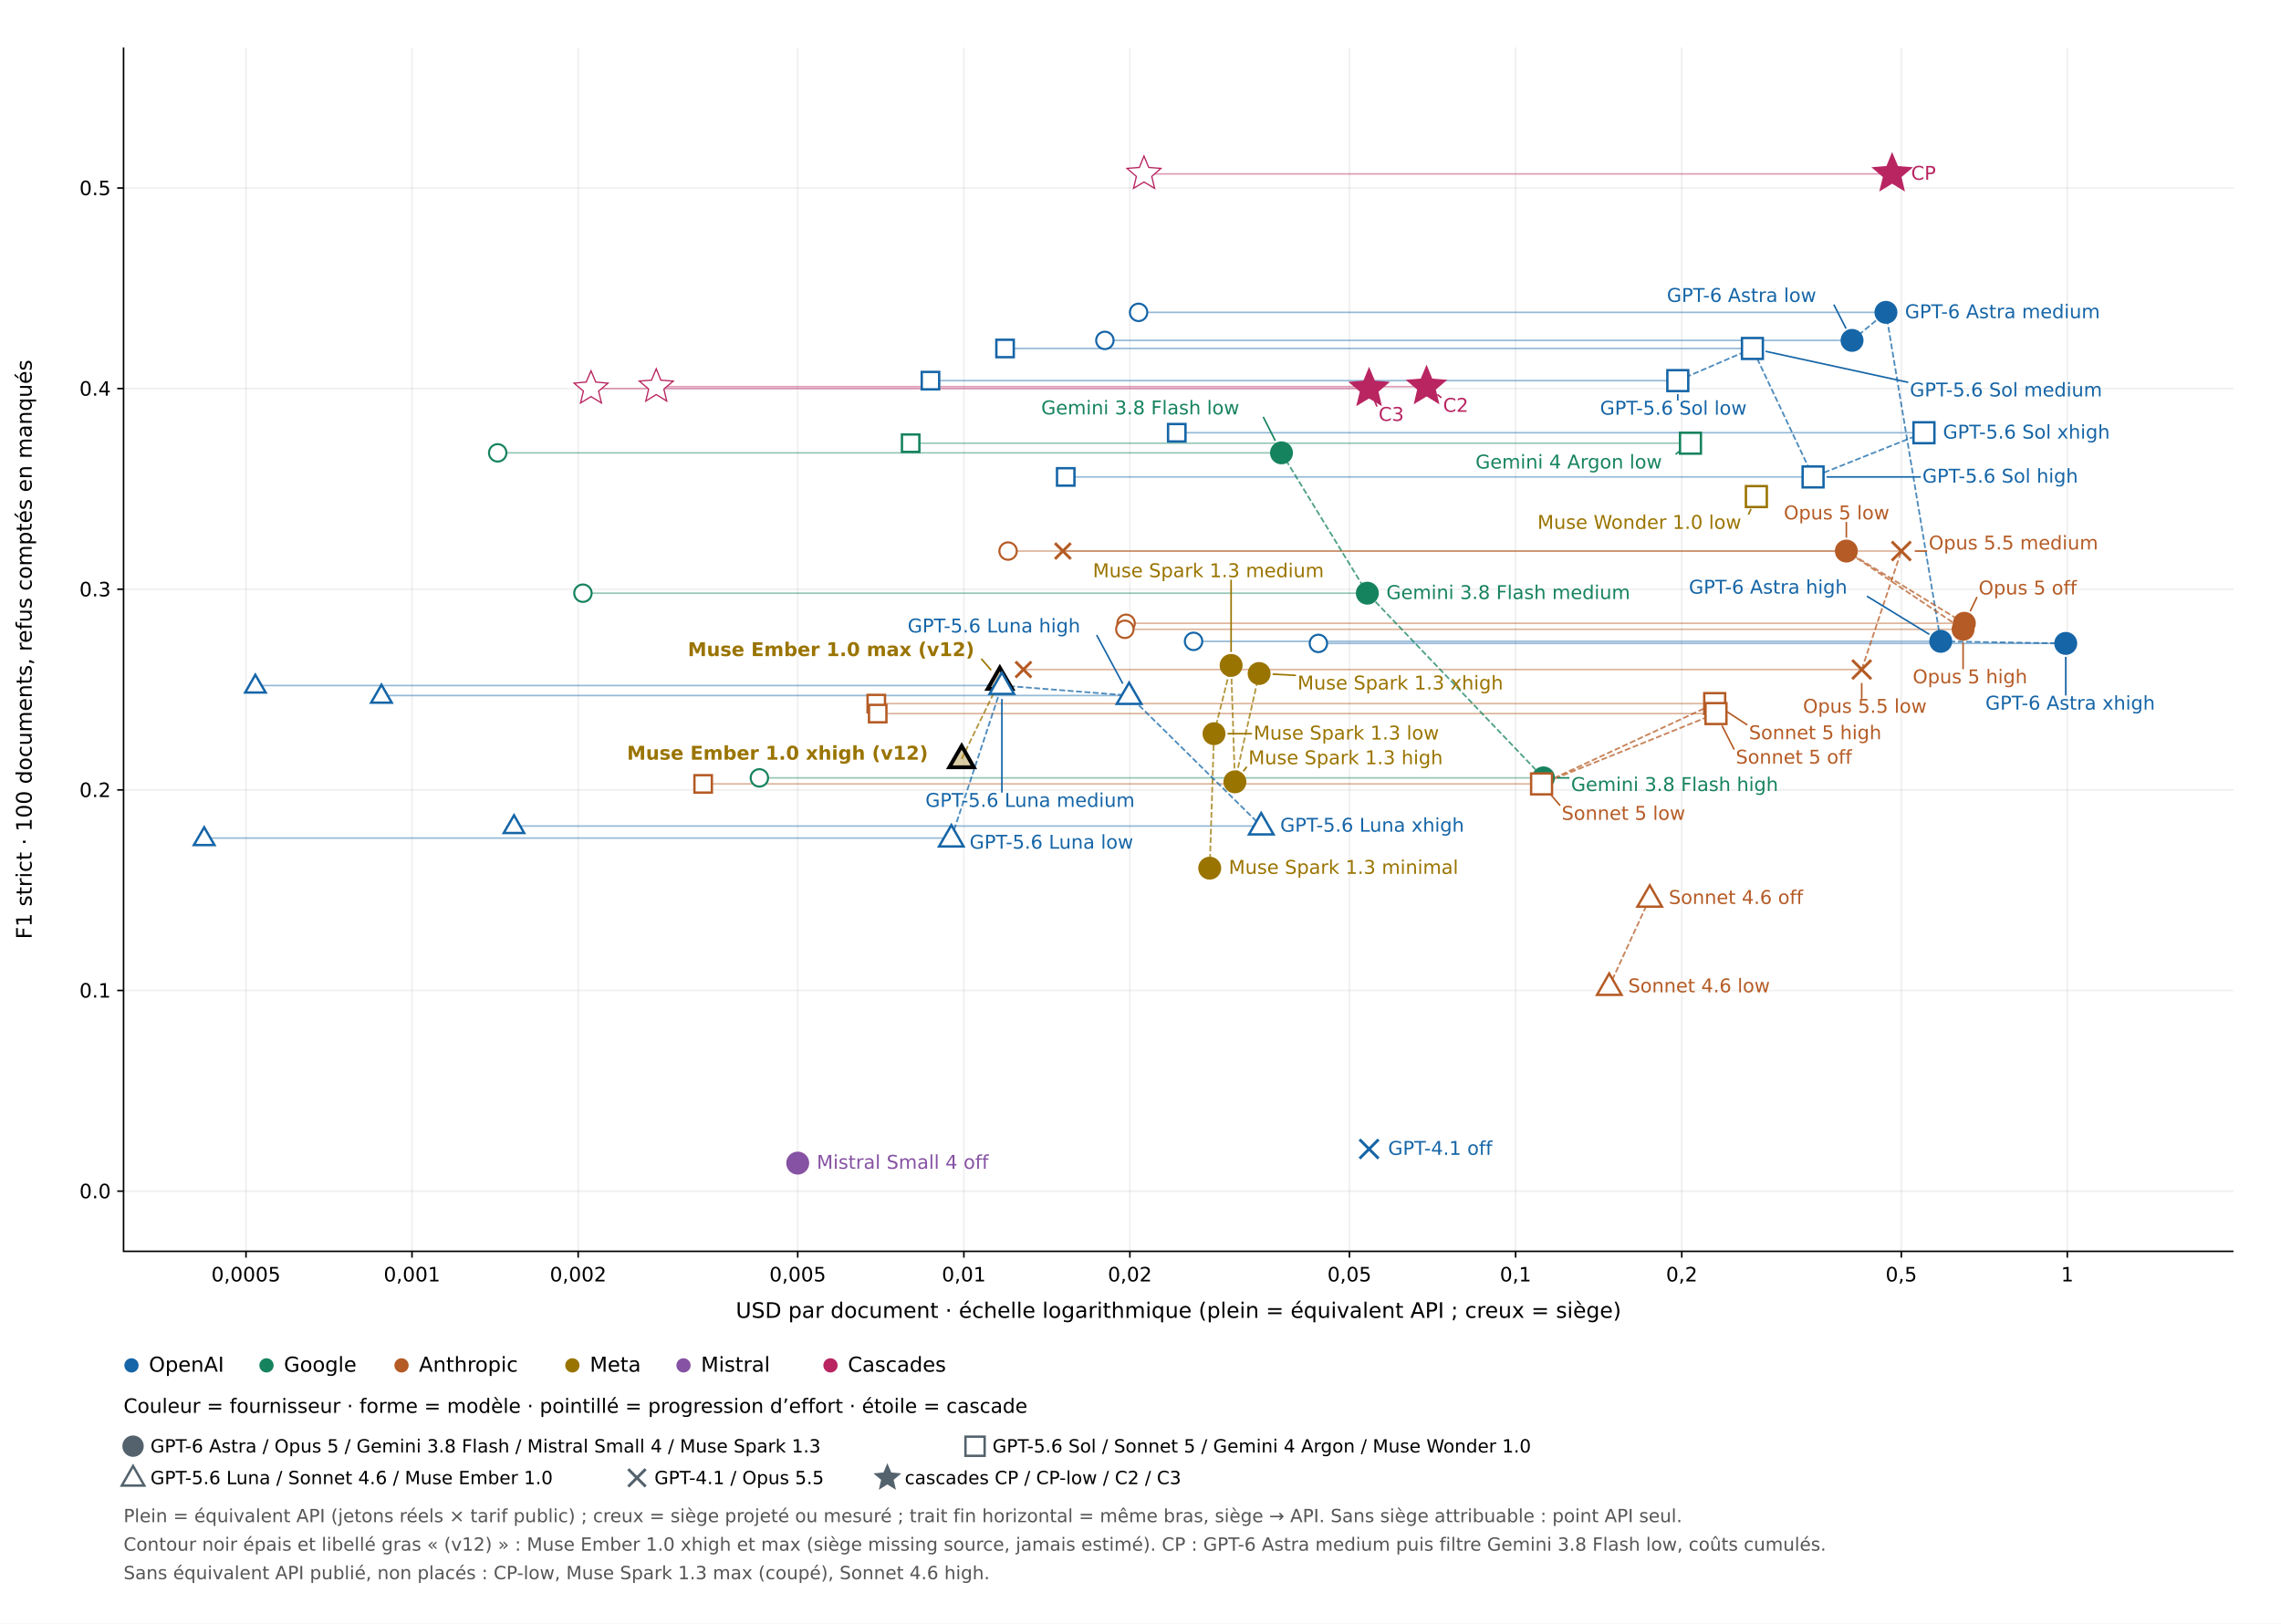
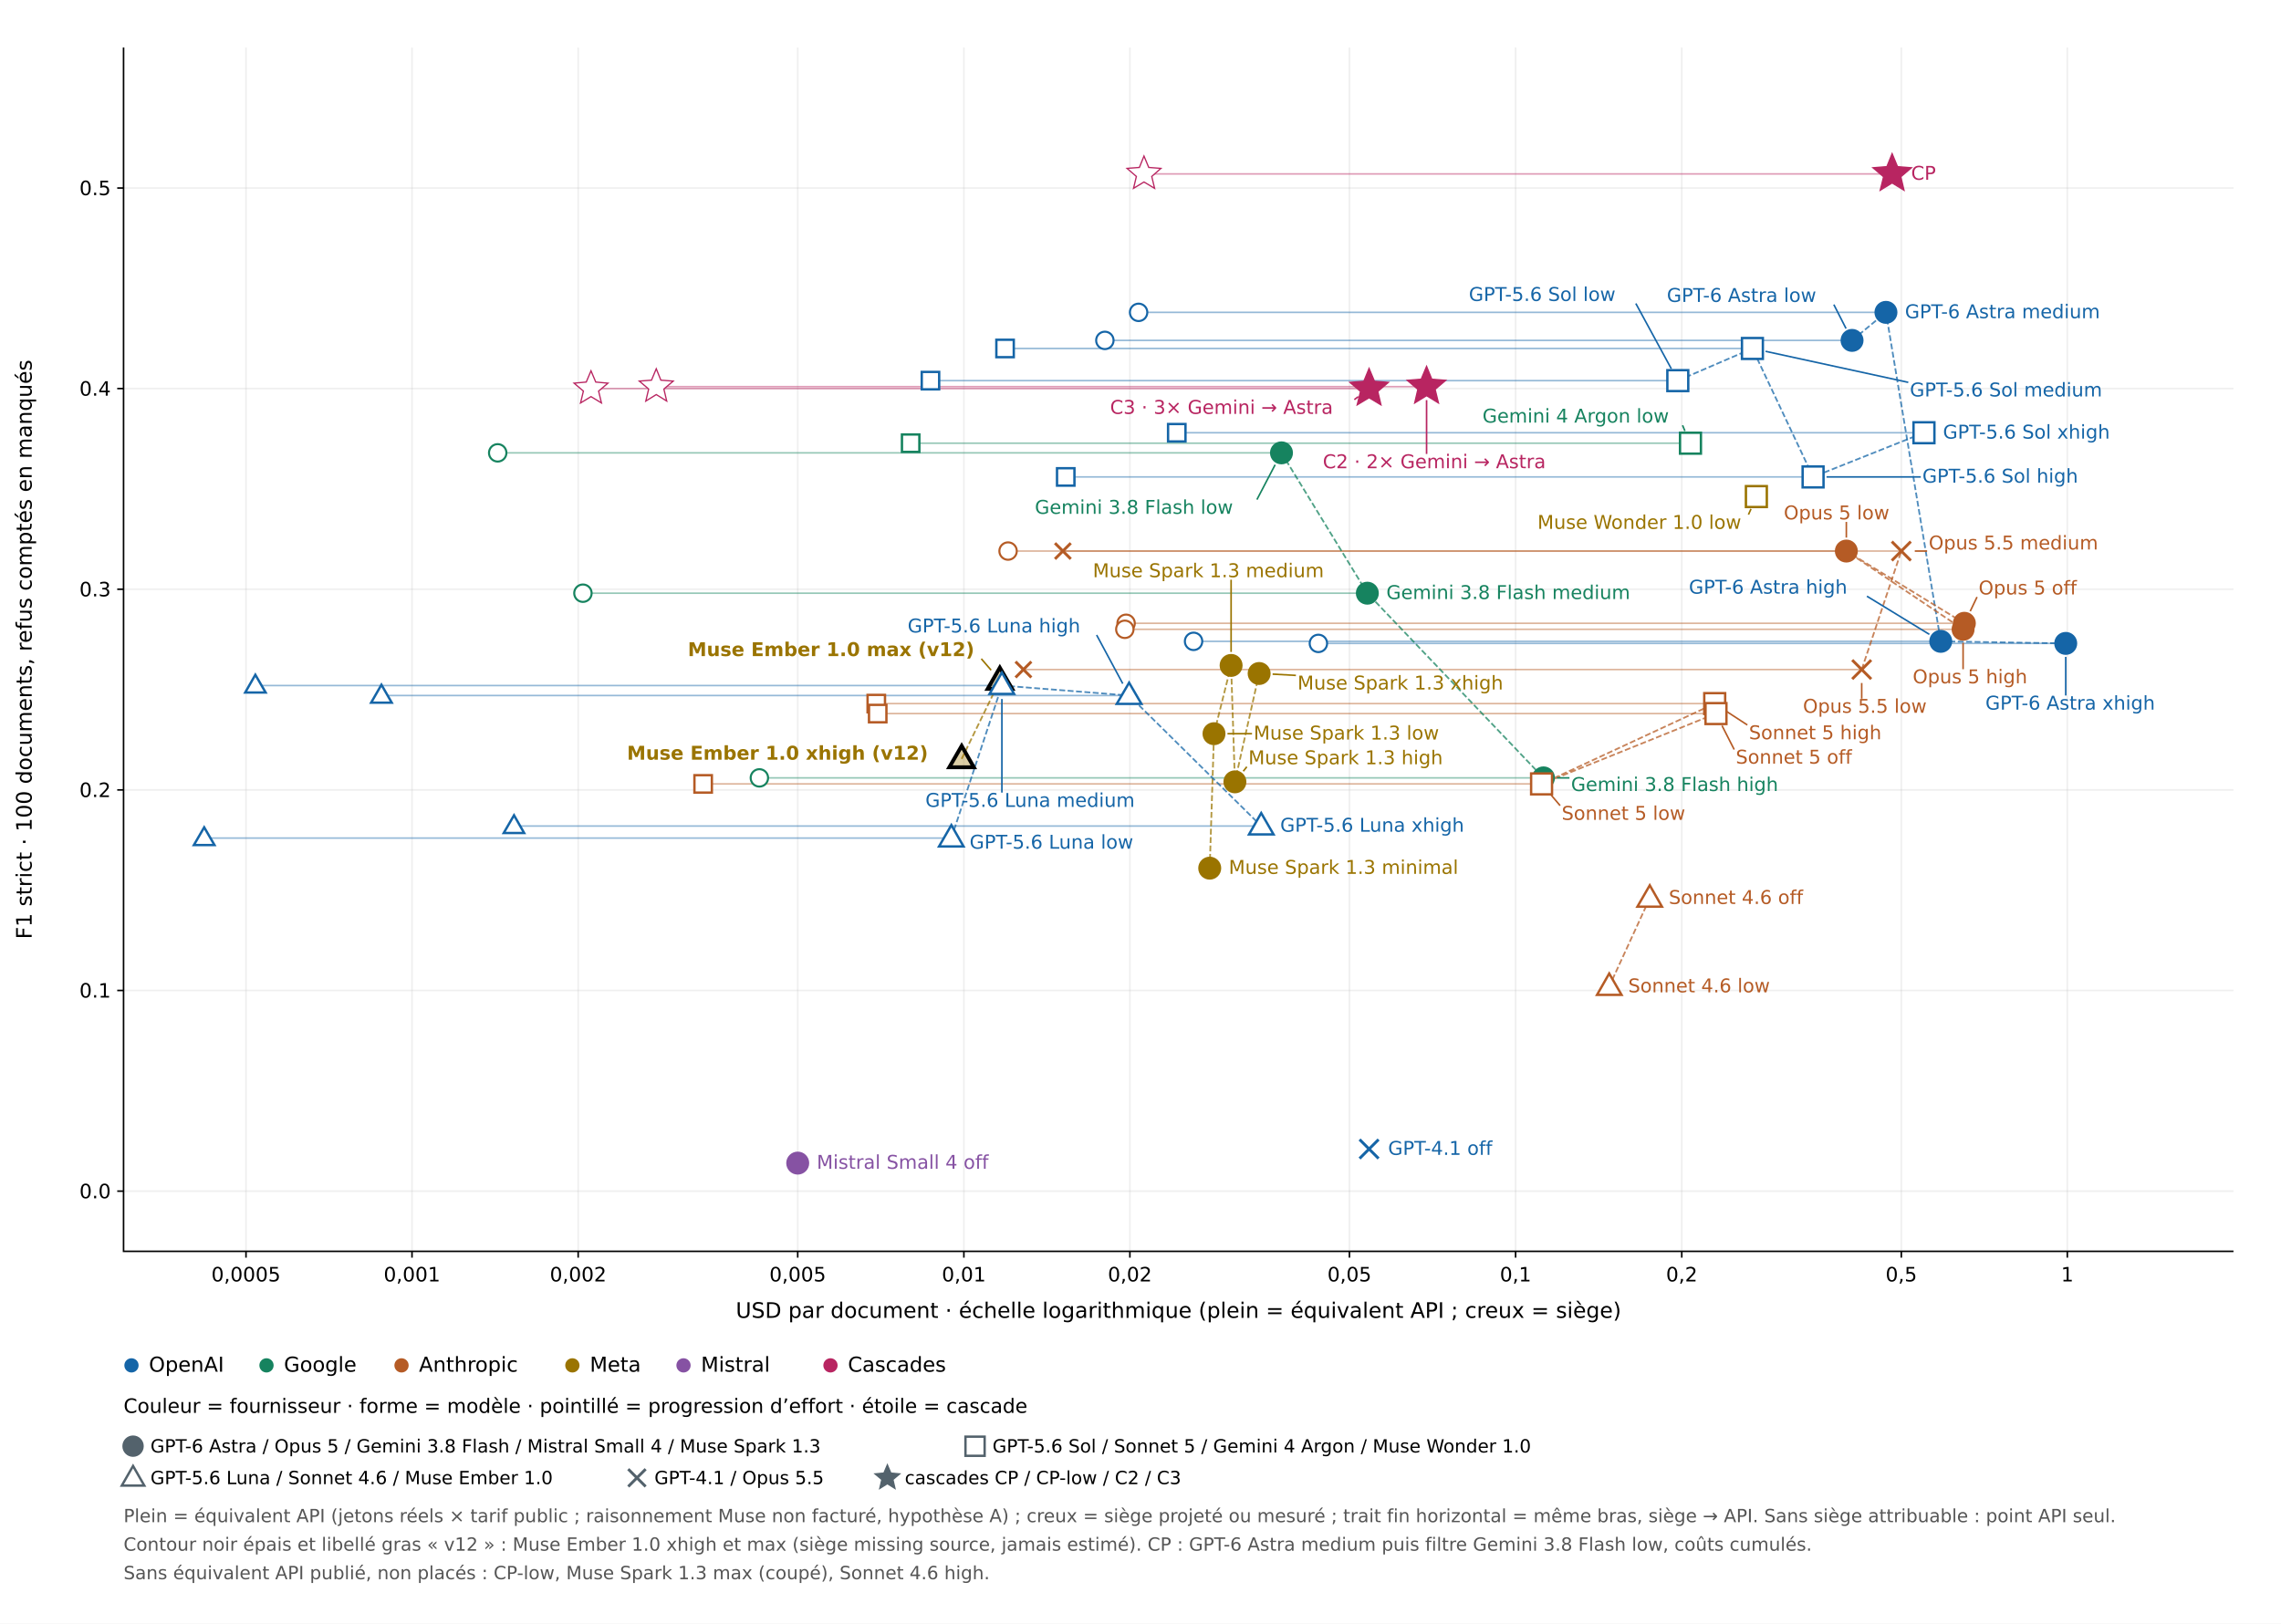
<svg xmlns="http://www.w3.org/2000/svg" width="1440" height="1025" viewBox="0 0 1440 1025">
  <rect width="1440" height="1025" fill="#ffffff" />
  <line x1="155.3" y1="30" x2="155.3" y2="790" stroke="#b0b0b0" stroke-opacity="0.2" />
  <line x1="155.3" y1="790" x2="155.3" y2="794" stroke="#000" />
  <text x="155.3" y="809" font-size="12.5" text-anchor="middle" style="font-family:'DejaVu Sans','Bitstream Vera Sans',sans-serif">0,0005</text>
  <line x1="260.1" y1="30" x2="260.1" y2="790" stroke="#b0b0b0" stroke-opacity="0.2" />
  <line x1="260.1" y1="790" x2="260.1" y2="794" stroke="#000" />
  <text x="260.1" y="809" font-size="12.5" text-anchor="middle" style="font-family:'DejaVu Sans','Bitstream Vera Sans',sans-serif">0,001</text>
  <line x1="365" y1="30" x2="365" y2="790" stroke="#b0b0b0" stroke-opacity="0.2" />
  <line x1="365" y1="790" x2="365" y2="794" stroke="#000" />
  <text x="365" y="809" font-size="12.5" text-anchor="middle" style="font-family:'DejaVu Sans','Bitstream Vera Sans',sans-serif">0,002</text>
  <line x1="503.6" y1="30" x2="503.6" y2="790" stroke="#b0b0b0" stroke-opacity="0.2" />
  <line x1="503.6" y1="790" x2="503.6" y2="794" stroke="#000" />
  <text x="503.6" y="809" font-size="12.5" text-anchor="middle" style="font-family:'DejaVu Sans','Bitstream Vera Sans',sans-serif">0,005</text>
  <line x1="608.5" y1="30" x2="608.5" y2="790" stroke="#b0b0b0" stroke-opacity="0.2" />
  <line x1="608.5" y1="790" x2="608.5" y2="794" stroke="#000" />
  <text x="608.5" y="809" font-size="12.5" text-anchor="middle" style="font-family:'DejaVu Sans','Bitstream Vera Sans',sans-serif">0,01</text>
  <line x1="713.3" y1="30" x2="713.3" y2="790" stroke="#b0b0b0" stroke-opacity="0.2" />
  <line x1="713.3" y1="790" x2="713.3" y2="794" stroke="#000" />
  <text x="713.3" y="809" font-size="12.5" text-anchor="middle" style="font-family:'DejaVu Sans','Bitstream Vera Sans',sans-serif">0,02</text>
  <line x1="851.9" y1="30" x2="851.9" y2="790" stroke="#b0b0b0" stroke-opacity="0.2" />
  <line x1="851.9" y1="790" x2="851.9" y2="794" stroke="#000" />
  <text x="851.9" y="809" font-size="12.5" text-anchor="middle" style="font-family:'DejaVu Sans','Bitstream Vera Sans',sans-serif">0,05</text>
  <line x1="956.8" y1="30" x2="956.8" y2="790" stroke="#b0b0b0" stroke-opacity="0.2" />
  <line x1="956.8" y1="790" x2="956.8" y2="794" stroke="#000" />
  <text x="956.8" y="809" font-size="12.5" text-anchor="middle" style="font-family:'DejaVu Sans','Bitstream Vera Sans',sans-serif">0,1</text>
  <line x1="1061.7" y1="30" x2="1061.7" y2="790" stroke="#b0b0b0" stroke-opacity="0.2" />
  <line x1="1061.7" y1="790" x2="1061.7" y2="794" stroke="#000" />
  <text x="1061.7" y="809" font-size="12.5" text-anchor="middle" style="font-family:'DejaVu Sans','Bitstream Vera Sans',sans-serif">0,2</text>
  <line x1="1200.3" y1="30" x2="1200.3" y2="790" stroke="#b0b0b0" stroke-opacity="0.2" />
  <line x1="1200.3" y1="790" x2="1200.3" y2="794" stroke="#000" />
  <text x="1200.3" y="809" font-size="12.5" text-anchor="middle" style="font-family:'DejaVu Sans','Bitstream Vera Sans',sans-serif">0,5</text>
  <line x1="1305.1" y1="30" x2="1305.1" y2="790" stroke="#b0b0b0" stroke-opacity="0.2" />
  <line x1="1305.1" y1="790" x2="1305.1" y2="794" stroke="#000" />
  <text x="1305.1" y="809" font-size="12.5" text-anchor="middle" style="font-family:'DejaVu Sans','Bitstream Vera Sans',sans-serif">1</text>
  <line x1="78" y1="752" x2="1410" y2="752" stroke="#b0b0b0" stroke-opacity="0.2" />
  <line x1="74" y1="752" x2="78" y2="752" stroke="#000" />
  <text x="70" y="756.5" font-size="12.5" text-anchor="end" style="font-family:'DejaVu Sans','Bitstream Vera Sans',sans-serif">0.0</text>
  <line x1="78" y1="625.3" x2="1410" y2="625.3" stroke="#b0b0b0" stroke-opacity="0.2" />
  <line x1="74" y1="625.3" x2="78" y2="625.3" stroke="#000" />
  <text x="70" y="629.8" font-size="12.5" text-anchor="end" style="font-family:'DejaVu Sans','Bitstream Vera Sans',sans-serif">0.1</text>
  <line x1="78" y1="498.7" x2="1410" y2="498.7" stroke="#b0b0b0" stroke-opacity="0.2" />
  <line x1="74" y1="498.7" x2="78" y2="498.7" stroke="#000" />
  <text x="70" y="503.2" font-size="12.5" text-anchor="end" style="font-family:'DejaVu Sans','Bitstream Vera Sans',sans-serif">0.2</text>
  <line x1="78" y1="372" x2="1410" y2="372" stroke="#b0b0b0" stroke-opacity="0.2" />
  <line x1="74" y1="372" x2="78" y2="372" stroke="#000" />
  <text x="70" y="376.5" font-size="12.5" text-anchor="end" style="font-family:'DejaVu Sans','Bitstream Vera Sans',sans-serif">0.3</text>
  <line x1="78" y1="245.3" x2="1410" y2="245.3" stroke="#b0b0b0" stroke-opacity="0.2" />
  <line x1="74" y1="245.3" x2="78" y2="245.3" stroke="#000" />
  <text x="70" y="249.8" font-size="12.5" text-anchor="end" style="font-family:'DejaVu Sans','Bitstream Vera Sans',sans-serif">0.4</text>
  <line x1="78" y1="118.7" x2="1410" y2="118.7" stroke="#b0b0b0" stroke-opacity="0.2" />
  <line x1="74" y1="118.7" x2="78" y2="118.7" stroke="#000" />
  <text x="70" y="123.2" font-size="12.5" text-anchor="end" style="font-family:'DejaVu Sans','Bitstream Vera Sans',sans-serif">0.5</text>
  <path d="M78 30 L78 790 L1410 790" fill="none" stroke="#000" stroke-width="1" />
  <text x="744" y="832" font-size="13.5" text-anchor="middle" style="font-family:'DejaVu Sans','Bitstream Vera Sans',sans-serif">USD par document · échelle logarithmique (plein = équivalent API ; creux = siège)</text>
  <text x="20" y="410" font-size="13.5" text-anchor="middle" transform="rotate(-90 20 410)" style="font-family:'DejaVu Sans','Bitstream Vera Sans',sans-serif">F1 strict · 100 documents, refus comptés en manqués</text>
  <path d="M718.8 197.2 L1190.6 197.2" stroke="#1565a7" stroke-width="1" stroke-opacity="0.45" fill="none" />
  <path d="M722.2 109.8 L1194.5 109.8" stroke="#b82561" stroke-width="1" stroke-opacity="0.45" fill="none" />
  <path d="M697.5 214.9 L1169.2 214.9" stroke="#1565a7" stroke-width="1" stroke-opacity="0.45" fill="none" />
  <path d="M742.9 273.2 L1214.6 273.2" stroke="#1565a7" stroke-width="1" stroke-opacity="0.45" fill="none" />
  <path d="M574.9 279.8 L1067.2 279.8" stroke="#16835f" stroke-width="1" stroke-opacity="0.45" fill="none" />
  <path d="M634.5 220 L1106.3 220" stroke="#1565a7" stroke-width="1" stroke-opacity="0.45" fill="none" />
  <path d="M587.4 240.3 L1059.2 240.3" stroke="#1565a7" stroke-width="1" stroke-opacity="0.45" fill="none" />
  <path d="M414.3 244.1 L900.6 244.1" stroke="#b82561" stroke-width="1" stroke-opacity="0.45" fill="none" />
  <path d="M373.1 245.3 L864.3 245.3" stroke="#b82561" stroke-width="1" stroke-opacity="0.45" fill="none" />
  <path d="M672.8 301.1 L1144.6 301.1" stroke="#1565a7" stroke-width="1" stroke-opacity="0.45" fill="none" />
  <path d="M671 347.9 L1200.3 347.9" stroke="#b55b25" stroke-width="1" stroke-opacity="0.45" fill="none" />
  <path d="M314.2 285.9 L809 285.9" stroke="#16835f" stroke-width="1" stroke-opacity="0.45" fill="none" />
  <path d="M832.3 406.2 L1304.1 406.2" stroke="#1565a7" stroke-width="1" stroke-opacity="0.45" fill="none" />
  <path d="M636.4 347.9 L1165.6 347.9" stroke="#b55b25" stroke-width="1" stroke-opacity="0.45" fill="none" />
  <path d="M753.5 404.9 L1225.2 404.9" stroke="#1565a7" stroke-width="1" stroke-opacity="0.45" fill="none" />
  <path d="M710.9 393.5 L1240.1 393.5" stroke="#b55b25" stroke-width="1" stroke-opacity="0.45" fill="none" />
  <path d="M710.1 397.3 L1239.3 397.3" stroke="#b55b25" stroke-width="1" stroke-opacity="0.45" fill="none" />
  <path d="M368 374.5 L863.2 374.5" stroke="#16835f" stroke-width="1" stroke-opacity="0.45" fill="none" />
  <path d="M646.1 422.7 L1175.3 422.7" stroke="#b55b25" stroke-width="1" stroke-opacity="0.45" fill="none" />
  <path d="M553.2 444.2 L1082.5 444.2" stroke="#b55b25" stroke-width="1" stroke-opacity="0.45" fill="none" />
  <path d="M240.8 439.1 L712.8 439.1" stroke="#1565a7" stroke-width="1" stroke-opacity="0.45" fill="none" />
  <path d="M554.1 450.5 L1083.3 450.5" stroke="#b55b25" stroke-width="1" stroke-opacity="0.45" fill="none" />
  <path d="M161.2 432.8 L632.5 432.8" stroke="#1565a7" stroke-width="1" stroke-opacity="0.45" fill="none" />
  <path d="M324.5 521.5 L796.2 521.5" stroke="#1565a7" stroke-width="1" stroke-opacity="0.45" fill="none" />
  <path d="M479.4 491.1 L974.4 491.1" stroke="#16835f" stroke-width="1" stroke-opacity="0.45" fill="none" />
  <path d="M443.9 494.9 L973.2 494.9" stroke="#b55b25" stroke-width="1" stroke-opacity="0.45" fill="none" />
  <path d="M128.9 529.1 L600.6 529.1" stroke="#1565a7" stroke-width="1" stroke-opacity="0.45" fill="none" />
  <path d="M1169.2 214.9 L1190.6 197.2 L1225.2 404.9 L1304.1 406.2" fill="none" stroke="#1565a7" stroke-width="1.1" stroke-dasharray="3.7,1.6" stroke-opacity="0.75" />
  <path d="M1059.2 240.3 L1106.3 220 L1144.6 301.1 L1214.6 273.2" fill="none" stroke="#1565a7" stroke-width="1.1" stroke-dasharray="3.7,1.6" stroke-opacity="0.75" />
  <path d="M1175.3 422.7 L1200.3 347.9" fill="none" stroke="#b55b25" stroke-width="1.1" stroke-dasharray="3.7,1.6" stroke-opacity="0.75" />
  <path d="M809 285.9 L863.2 374.5 L974.4 491.1" fill="none" stroke="#16835f" stroke-width="1.1" stroke-dasharray="3.7,1.6" stroke-opacity="0.75" />
  <path d="M1240.1 393.5 L1165.6 347.9 L1239.3 397.3" fill="none" stroke="#b55b25" stroke-width="1.1" stroke-dasharray="3.7,1.6" stroke-opacity="0.75" />
  <path d="M607.1 479.1 L631.2 429.6" fill="none" stroke="#9a7400" stroke-width="1.1" stroke-dasharray="3.7,1.6" stroke-opacity="0.75" />
  <path d="M763.7 548.1 L766.4 463.2 L777.2 420.1 L779.6 493.6 L794.9 425.2" fill="none" stroke="#9a7400" stroke-width="1.1" stroke-dasharray="3.7,1.6" stroke-opacity="0.75" />
  <path d="M1083.3 450.5 L973.2 494.9 L1082.5 444.2" fill="none" stroke="#b55b25" stroke-width="1.1" stroke-dasharray="3.7,1.6" stroke-opacity="0.75" />
  <path d="M600.6 529.1 L632.5 432.8 L712.8 439.1 L796.2 521.5" fill="none" stroke="#1565a7" stroke-width="1.1" stroke-dasharray="3.7,1.6" stroke-opacity="0.75" />
  <path d="M1041.5 567.1 L1015.9 622.8" fill="none" stroke="#b55b25" stroke-width="1.1" stroke-dasharray="3.7,1.6" stroke-opacity="0.75" />
  <circle cx="718.8" cy="197.2" r="5.5" fill="#ffffff" stroke="#1565a7" stroke-width="1.3" />
  <circle cx="1190.6" cy="197.2" r="6.6" fill="#1565a7" stroke="#1565a7" stroke-width="1.3" />
  <path d="M722.2 98.5 L725.2 105.7 L732.9 106.3 L727.1 111.4 L728.9 118.9 L722.2 114.9 L715.6 118.9 L717.4 111.4 L711.5 106.3 L719.3 105.7 Z" fill="#ffffff" stroke="#b82561" stroke-width="0.8" />
  <path d="M1194.5 97 L1197.9 105.2 L1206.7 105.9 L1200 111.6 L1202 120.1 L1194.5 115.5 L1187 120.1 L1189.1 111.6 L1182.4 105.9 L1191.2 105.2 Z" fill="#b82561" stroke="#b82561" stroke-width="0.8" />
  <circle cx="697.5" cy="214.9" r="5.5" fill="#ffffff" stroke="#1565a7" stroke-width="1.3" />
  <circle cx="1169.2" cy="214.9" r="6.6" fill="#1565a7" stroke="#1565a7" stroke-width="1.3" />
  <rect x="737.4" y="267.7" width="11" height="11" fill="#ffffff" fill-opacity="1" stroke="#1565a7" stroke-width="1.5" />
  <rect x="1208" y="266.6" width="13.2" height="13.2" fill="#ffffff" fill-opacity="1" stroke="#1565a7" stroke-width="1.5" />
  <rect x="569.4" y="274.3" width="11" height="11" fill="#ffffff" fill-opacity="1" stroke="#16835f" stroke-width="1.5" />
  <rect x="1060.6" y="273.2" width="13.2" height="13.2" fill="#ffffff" fill-opacity="1" stroke="#16835f" stroke-width="1.5" />
  <rect x="629" y="214.5" width="11" height="11" fill="#ffffff" fill-opacity="1" stroke="#1565a7" stroke-width="1.5" />
  <rect x="1099.7" y="213.4" width="13.2" height="13.2" fill="#ffffff" fill-opacity="1" stroke="#1565a7" stroke-width="1.5" />
  <rect x="581.9" y="234.8" width="11" height="11" fill="#ffffff" fill-opacity="1" stroke="#1565a7" stroke-width="1.5" />
  <rect x="1052.6" y="233.7" width="13.2" height="13.2" fill="#ffffff" fill-opacity="1" stroke="#1565a7" stroke-width="1.5" />
  <path d="M414.3 232.8 L417.2 240 L425 240.6 L419.1 245.6 L420.9 253.2 L414.3 249.1 L407.7 253.2 L409.5 245.6 L403.6 240.6 L411.3 240 Z" fill="#ffffff" stroke="#b82561" stroke-width="0.8" />
  <path d="M900.6 231.3 L903.9 239.4 L912.7 240.1 L906 245.8 L908.1 254.4 L900.6 249.8 L893.1 254.4 L895.1 245.8 L888.4 240.1 L897.2 239.4 Z" fill="#b82561" stroke="#b82561" stroke-width="0.8" />
  <path d="M373.1 234.1 L376.1 241.2 L383.8 241.9 L377.9 246.9 L379.7 254.4 L373.1 250.4 L366.5 254.4 L368.3 246.9 L362.4 241.9 L370.1 241.2 Z" fill="#ffffff" stroke="#b82561" stroke-width="0.8" />
  <path d="M864.3 232.6 L867.7 240.7 L876.5 241.4 L869.8 247.1 L871.8 255.6 L864.3 251.1 L856.8 255.6 L858.9 247.1 L852.2 241.4 L861 240.7 Z" fill="#b82561" stroke="#b82561" stroke-width="0.8" />
  <rect x="667.3" y="295.6" width="11" height="11" fill="#ffffff" fill-opacity="1" stroke="#1565a7" stroke-width="1.5" />
  <rect x="1138" y="294.5" width="13.2" height="13.2" fill="#ffffff" fill-opacity="1" stroke="#1565a7" stroke-width="1.5" />
  <rect x="1102.2" y="306.9" width="13.2" height="13.2" fill="#ffffff" fill-opacity="1" stroke="#9a7400" stroke-width="1.5" />
  <path d="M666 342.9 L676 352.9 M666 352.9 L676 342.9" stroke="#b55b25" stroke-width="1.8" fill="none" />
  <path d="M1194.3 341.9 L1206.3 353.9 M1194.3 353.9 L1206.3 341.9" stroke="#b55b25" stroke-width="1.8" fill="none" />
  <circle cx="314.2" cy="285.9" r="5.5" fill="#ffffff" stroke="#16835f" stroke-width="1.3" />
  <circle cx="809" cy="285.9" r="6.6" fill="#16835f" stroke="#16835f" stroke-width="1.3" />
  <circle cx="832.3" cy="406.2" r="5.5" fill="#ffffff" stroke="#1565a7" stroke-width="1.3" />
  <circle cx="1304.1" cy="406.2" r="6.6" fill="#1565a7" stroke="#1565a7" stroke-width="1.3" />
  <circle cx="636.4" cy="347.9" r="5.5" fill="#ffffff" stroke="#b55b25" stroke-width="1.3" />
  <circle cx="1165.6" cy="347.9" r="6.6" fill="#b55b25" stroke="#b55b25" stroke-width="1.3" />
  <circle cx="753.5" cy="404.9" r="5.5" fill="#ffffff" stroke="#1565a7" stroke-width="1.3" />
  <circle cx="1225.2" cy="404.9" r="6.6" fill="#1565a7" stroke="#1565a7" stroke-width="1.3" />
  <circle cx="710.9" cy="393.5" r="5.5" fill="#ffffff" stroke="#b55b25" stroke-width="1.3" />
  <circle cx="1240.1" cy="393.5" r="6.6" fill="#b55b25" stroke="#b55b25" stroke-width="1.3" />
  <circle cx="710.1" cy="397.3" r="5.5" fill="#ffffff" stroke="#b55b25" stroke-width="1.3" />
  <circle cx="1239.3" cy="397.3" r="6.6" fill="#b55b25" stroke="#b55b25" stroke-width="1.3" />
  <path d="M631.2 421.5 L639 434.9 L623.5 434.9 Z" fill="#9a7400" fill-opacity="0.35" stroke="#000000" stroke-width="2.4" />
  <circle cx="794.9" cy="425.2" r="6.6" fill="#9a7400" stroke="#9a7400" stroke-width="1.3" />
  <circle cx="368" cy="374.5" r="5.5" fill="#ffffff" stroke="#16835f" stroke-width="1.3" />
  <circle cx="863.2" cy="374.5" r="6.6" fill="#16835f" stroke="#16835f" stroke-width="1.3" />
  <path d="M641.1 417.7 L651.1 427.7 M641.1 427.7 L651.1 417.7" stroke="#b55b25" stroke-width="1.8" fill="none" />
  <path d="M1169.3 416.7 L1181.3 428.7 M1169.3 428.7 L1181.3 416.7" stroke="#b55b25" stroke-width="1.8" fill="none" />
  <circle cx="777.2" cy="420.1" r="6.6" fill="#9a7400" stroke="#9a7400" stroke-width="1.3" />
  <path d="M607.1 470.9 L614.8 484.4 L599.3 484.4 Z" fill="#9a7400" fill-opacity="0.35" stroke="#000000" stroke-width="2.4" />
  <rect x="547.7" y="438.7" width="11" height="11" fill="#ffffff" fill-opacity="1" stroke="#b55b25" stroke-width="1.5" />
  <rect x="1075.9" y="437.6" width="13.2" height="13.2" fill="#ffffff" fill-opacity="1" stroke="#b55b25" stroke-width="1.5" />
  <path d="M240.8 432.3 L247.3 443.6 L234.3 443.6 Z" fill="#ffffff" fill-opacity="1" stroke="#1565a7" stroke-width="1.5" />
  <path d="M712.8 431 L720.6 444.4 L705 444.4 Z" fill="#ffffff" fill-opacity="1" stroke="#1565a7" stroke-width="1.5" />
  <rect x="548.6" y="445" width="11" height="11" fill="#ffffff" fill-opacity="1" stroke="#b55b25" stroke-width="1.5" />
  <rect x="1076.7" y="443.9" width="13.2" height="13.2" fill="#ffffff" fill-opacity="1" stroke="#b55b25" stroke-width="1.5" />
  <path d="M161.2 426 L167.7 437.2 L154.8 437.2 Z" fill="#ffffff" fill-opacity="1" stroke="#1565a7" stroke-width="1.5" />
  <path d="M632.5 424.6 L640.2 438.1 L624.7 438.1 Z" fill="#ffffff" fill-opacity="1" stroke="#1565a7" stroke-width="1.5" />
  <circle cx="766.4" cy="463.2" r="6.6" fill="#9a7400" stroke="#9a7400" stroke-width="1.3" />
  <circle cx="779.6" cy="493.6" r="6.6" fill="#9a7400" stroke="#9a7400" stroke-width="1.3" />
  <path d="M324.5 514.7 L330.9 525.9 L318 525.9 Z" fill="#ffffff" fill-opacity="1" stroke="#1565a7" stroke-width="1.5" />
  <path d="M796.2 513.3 L804 526.8 L788.5 526.8 Z" fill="#ffffff" fill-opacity="1" stroke="#1565a7" stroke-width="1.5" />
  <circle cx="479.4" cy="491.1" r="5.5" fill="#ffffff" stroke="#16835f" stroke-width="1.3" />
  <circle cx="974.4" cy="491.1" r="6.6" fill="#16835f" stroke="#16835f" stroke-width="1.3" />
  <rect x="438.4" y="489.4" width="11" height="11" fill="#ffffff" fill-opacity="1" stroke="#b55b25" stroke-width="1.5" />
  <rect x="966.6" y="488.3" width="13.2" height="13.2" fill="#ffffff" fill-opacity="1" stroke="#b55b25" stroke-width="1.5" />
  <path d="M128.9 522.3 L135.4 533.5 L122.4 533.5 Z" fill="#ffffff" fill-opacity="1" stroke="#1565a7" stroke-width="1.5" />
  <path d="M600.6 520.9 L608.3 534.4 L592.8 534.4 Z" fill="#ffffff" fill-opacity="1" stroke="#1565a7" stroke-width="1.5" />
  <circle cx="763.7" cy="548.1" r="6.6" fill="#9a7400" stroke="#9a7400" stroke-width="1.3" />
  <path d="M1041.5 558.9 L1049.2 572.4 L1033.7 572.4 Z" fill="#ffffff" fill-opacity="1" stroke="#b55b25" stroke-width="1.5" />
  <path d="M1015.9 614.6 L1023.7 628.1 L1008.2 628.1 Z" fill="#ffffff" fill-opacity="1" stroke="#b55b25" stroke-width="1.5" />
  <path d="M858.3 719.4 L870.3 731.4 M858.3 731.4 L870.3 719.4" stroke="#1565a7" stroke-width="1.8" fill="none" />
  <circle cx="503.6" cy="734.3" r="6.6" fill="#8652a3" stroke="#8652a3" stroke-width="1.3" />
  <text x="1202.6" y="200.9" font-size="12" fill="#1565a7" style="font-family:'DejaVu Sans','Bitstream Vera Sans',sans-serif">GPT-6 Astra medium</text>
  <text x="1206.5" y="113.5" font-size="12" fill="#b82561" style="font-family:'DejaVu Sans','Bitstream Vera Sans',sans-serif">CP</text>
  <path d="M1165.4 207.4 L1157.7 192.3" stroke="#1565a7" stroke-width="1" fill="none" />
  <text x="1052.3" y="190.6" font-size="12" fill="#1565a7" style="font-family:'DejaVu Sans','Bitstream Vera Sans',sans-serif">GPT-6 Astra low</text>
  <text x="1226.6" y="276.9" font-size="12" fill="#1565a7" style="font-family:'DejaVu Sans','Bitstream Vera Sans',sans-serif">GPT-5.6 Sol xhigh</text>
-   <path d="M1060.3 284.9 L1057.8 286.8" stroke="#16835f" stroke-width="1" fill="none" />
-   <text x="931.5" y="295.8" font-size="12" fill="#16835f" style="font-family:'DejaVu Sans','Bitstream Vera Sans',sans-serif">Gemini 4 Argon low</text>
+   <path d="M1063.7 272.1 L1062.2 268.5" stroke="#16835f" stroke-width="1" fill="none" />
+   <text x="935.9" y="266.8" font-size="12" fill="#16835f" style="font-family:'DejaVu Sans','Bitstream Vera Sans',sans-serif">Gemini 4 Argon low</text>
  <path d="M1114.6 221.8 L1204.7 241.4" stroke="#1565a7" stroke-width="1" fill="none" />
  <text x="1205.7" y="250.3" font-size="12" fill="#1565a7" style="font-family:'DejaVu Sans','Bitstream Vera Sans',sans-serif">GPT-5.6 Sol medium</text>
-   <path d="M1059.2 248.8 L1059.2 252.9" stroke="#1565a7" stroke-width="1" fill="none" />
-   <text x="1010.1" y="261.8" font-size="12" fill="#1565a7" style="font-family:'DejaVu Sans','Bitstream Vera Sans',sans-serif">GPT-5.6 Sol low</text>
-   <path d="M907.4 249.1 L910 251.1" stroke="#b82561" stroke-width="1" fill="none" />
-   <text x="911" y="260" font-size="12" fill="#b82561" style="font-family:'DejaVu Sans','Bitstream Vera Sans',sans-serif">C2</text>
-   <path d="M867.8 253.1 L869.3 256.7" stroke="#b82561" stroke-width="1" fill="none" />
-   <text x="870.3" y="265.7" font-size="12" fill="#b82561" style="font-family:'DejaVu Sans','Bitstream Vera Sans',sans-serif">C3</text>
+   <path d="M1055.1 232.8 L1032.7 191.6" stroke="#1565a7" stroke-width="1" fill="none" />
+   <text x="927.3" y="190" font-size="12" fill="#1565a7" style="font-family:'DejaVu Sans','Bitstream Vera Sans',sans-serif">GPT-5.6 Sol low</text>
+   <path d="M900.6 252.6 L900.6 286.6" stroke="#b82561" stroke-width="1" fill="none" />
+   <text x="835.1" y="295.6" font-size="12" fill="#b82561" style="font-family:'DejaVu Sans','Bitstream Vera Sans',sans-serif">C2 · 2× Gemini → Astra</text>
+   <path d="M857.5 250.4 L855 252.3" stroke="#b82561" stroke-width="1" fill="none" />
+   <text x="700.8" y="261.3" font-size="12" fill="#b82561" style="font-family:'DejaVu Sans','Bitstream Vera Sans',sans-serif">C3 · 3× Gemini → Astra</text>
  <path d="M1153.1 301.1 L1212.6 301.1" stroke="#1565a7" stroke-width="1" fill="none" />
  <text x="1213.6" y="304.7" font-size="12" fill="#1565a7" style="font-family:'DejaVu Sans','Bitstream Vera Sans',sans-serif">GPT-5.6 Sol high</text>
  <path d="M1105.4 321.3 L1103.8 324.9" stroke="#9a7400" stroke-width="1" fill="none" />
  <text x="970.6" y="333.9" font-size="12" fill="#9a7400" style="font-family:'DejaVu Sans','Bitstream Vera Sans',sans-serif">Muse Wonder 1.0 low</text>
  <path d="M1208.8 347.9 L1216.6 347.9" stroke="#b55b25" stroke-width="1" fill="none" />
  <text x="1217.6" y="346.9" font-size="12" fill="#b55b25" style="font-family:'DejaVu Sans','Bitstream Vera Sans',sans-serif">Opus 5.5 medium</text>
-   <path d="M805.1 278.3 L797.5 263.2" stroke="#16835f" stroke-width="1" fill="none" />
-   <text x="657.3" y="261.6" font-size="12" fill="#16835f" style="font-family:'DejaVu Sans','Bitstream Vera Sans',sans-serif">Gemini 3.8 Flash low</text>
+   <path d="M805 293.4 L793.5 315.4" stroke="#16835f" stroke-width="1" fill="none" />
+   <text x="653.3" y="324.4" font-size="12" fill="#16835f" style="font-family:'DejaVu Sans','Bitstream Vera Sans',sans-serif">Gemini 3.8 Flash low</text>
  <path d="M1304.1 414.7 L1304.1 439.1" stroke="#1565a7" stroke-width="1" fill="none" />
  <text x="1253.4" y="448" font-size="12" fill="#1565a7" style="font-family:'DejaVu Sans','Bitstream Vera Sans',sans-serif">GPT-6 Astra xhigh</text>
  <path d="M1165.6 339.4 L1165.6 329.5" stroke="#b55b25" stroke-width="1" fill="none" />
  <text x="1126.1" y="327.9" font-size="12" fill="#b55b25" style="font-family:'DejaVu Sans','Bitstream Vera Sans',sans-serif">Opus 5 low</text>
  <path d="M1218 400.5 L1178.6 376.4" stroke="#1565a7" stroke-width="1" fill="none" />
  <text x="1066.2" y="374.8" font-size="12" fill="#1565a7" style="font-family:'DejaVu Sans','Bitstream Vera Sans',sans-serif">GPT-6 Astra high</text>
  <path d="M1243.8 385.9 L1248.1 376.9" stroke="#b55b25" stroke-width="1" fill="none" />
  <text x="1249.1" y="375.3" font-size="12" fill="#b55b25" style="font-family:'DejaVu Sans','Bitstream Vera Sans',sans-serif">Opus 5 off</text>
  <path d="M1239.3 405.8 L1239.3 422.5" stroke="#b55b25" stroke-width="1" fill="none" />
  <text x="1207.5" y="431.4" font-size="12" fill="#b55b25" style="font-family:'DejaVu Sans','Bitstream Vera Sans',sans-serif">Opus 5 high</text>
  <path d="M625.7 423.1 L619.5 415.9" stroke="#9a7400" stroke-width="1" fill="none" />
  <text x="434.2" y="414.2" font-size="12" fill="#9a7400" font-weight="bold" style="font-family:'DejaVu Sans','Bitstream Vera Sans',sans-serif">Muse Ember 1.0 max (v12)</text>
  <path d="M803.4 425.6 L818.1 426.4" stroke="#9a7400" stroke-width="1" fill="none" />
  <text x="819.1" y="435.3" font-size="12" fill="#9a7400" style="font-family:'DejaVu Sans','Bitstream Vera Sans',sans-serif">Muse Spark 1.3 xhigh</text>
  <text x="875.2" y="378.2" font-size="12" fill="#16835f" style="font-family:'DejaVu Sans','Bitstream Vera Sans',sans-serif">Gemini 3.8 Flash medium</text>
  <path d="M1175.3 431.2 L1175.3 441.1" stroke="#b55b25" stroke-width="1" fill="none" />
  <text x="1138.2" y="450" font-size="12" fill="#b55b25" style="font-family:'DejaVu Sans','Bitstream Vera Sans',sans-serif">Opus 5.5 low</text>
  <path d="M777.2 411.6 L777.2 366" stroke="#9a7400" stroke-width="1" fill="none" />
  <text x="689.9" y="364.4" font-size="12" fill="#9a7400" style="font-family:'DejaVu Sans','Bitstream Vera Sans',sans-serif">Muse Spark 1.3 medium</text>
  <text x="395.8" y="479.6" font-size="12" fill="#9a7400" font-weight="bold" style="font-family:'DejaVu Sans','Bitstream Vera Sans',sans-serif">Muse Ember 1.0 xhigh (v12)</text>
  <path d="M1089.6 448.9 L1103.1 457.7" stroke="#b55b25" stroke-width="1" fill="none" />
  <text x="1104.1" y="466.7" font-size="12" fill="#b55b25" style="font-family:'DejaVu Sans','Bitstream Vera Sans',sans-serif">Sonnet 5 high</text>
  <path d="M708.8 431.6 L692.3 400.9" stroke="#1565a7" stroke-width="1" fill="none" />
  <text x="573" y="399.3" font-size="12" fill="#1565a7" style="font-family:'DejaVu Sans','Bitstream Vera Sans',sans-serif">GPT-5.6 Luna high</text>
  <path d="M1087.1 458.1 L1094.8 473.2" stroke="#b55b25" stroke-width="1" fill="none" />
  <text x="1095.8" y="482.1" font-size="12" fill="#b55b25" style="font-family:'DejaVu Sans','Bitstream Vera Sans',sans-serif">Sonnet 5 off</text>
  <path d="M632.5 441.3 L632.5 500.4" stroke="#1565a7" stroke-width="1" fill="none" />
  <text x="584.2" y="509.4" font-size="12" fill="#1565a7" style="font-family:'DejaVu Sans','Bitstream Vera Sans',sans-serif">GPT-5.6 Luna medium</text>
  <path d="M774.9 463.2 L790.4 463.2" stroke="#9a7400" stroke-width="1" fill="none" />
  <text x="791.4" y="466.9" font-size="12" fill="#9a7400" style="font-family:'DejaVu Sans','Bitstream Vera Sans',sans-serif">Muse Spark 1.3 low</text>
  <path d="M784.9 486.9 L787.1 484.1" stroke="#9a7400" stroke-width="1" fill="none" />
  <text x="788.1" y="482.5" font-size="12" fill="#9a7400" style="font-family:'DejaVu Sans','Bitstream Vera Sans',sans-serif">Muse Spark 1.3 high</text>
  <text x="808.2" y="525.1" font-size="12" fill="#1565a7" style="font-family:'DejaVu Sans','Bitstream Vera Sans',sans-serif">GPT-5.6 Luna xhigh</text>
  <path d="M982.9 491.1 L990.8 491.1" stroke="#16835f" stroke-width="1" fill="none" />
  <text x="991.8" y="499.4" font-size="12" fill="#16835f" style="font-family:'DejaVu Sans','Bitstream Vera Sans',sans-serif">Gemini 3.8 Flash high</text>
  <path d="M978.7 501.3 L984.9 508.6" stroke="#b55b25" stroke-width="1" fill="none" />
  <text x="985.9" y="517.6" font-size="12" fill="#b55b25" style="font-family:'DejaVu Sans','Bitstream Vera Sans',sans-serif">Sonnet 5 low</text>
  <text x="612.1" y="535.8" font-size="12" fill="#1565a7" style="font-family:'DejaVu Sans','Bitstream Vera Sans',sans-serif">GPT-5.6 Luna low</text>
  <text x="775.7" y="551.7" font-size="12" fill="#9a7400" style="font-family:'DejaVu Sans','Bitstream Vera Sans',sans-serif">Muse Spark 1.3 minimal</text>
  <text x="1053.5" y="570.7" font-size="12" fill="#b55b25" style="font-family:'DejaVu Sans','Bitstream Vera Sans',sans-serif">Sonnet 4.6 off</text>
  <text x="1027.9" y="626.5" font-size="12" fill="#b55b25" style="font-family:'DejaVu Sans','Bitstream Vera Sans',sans-serif">Sonnet 4.6 low</text>
  <text x="876.3" y="729.1" font-size="12" fill="#1565a7" style="font-family:'DejaVu Sans','Bitstream Vera Sans',sans-serif">GPT-4.1 off</text>
  <text x="515.6" y="737.9" font-size="12" fill="#8652a3" style="font-family:'DejaVu Sans','Bitstream Vera Sans',sans-serif">Mistral Small 4 off</text>
  <circle cx="83" cy="862" r="4.5" fill="#1565a7" />
  <text x="94" y="866" font-size="13" style="font-family:'DejaVu Sans','Bitstream Vera Sans',sans-serif">OpenAI</text>
  <circle cx="168.24" cy="862" r="4.5" fill="#16835f" />
  <text x="179.24" y="866" font-size="13" style="font-family:'DejaVu Sans','Bitstream Vera Sans',sans-serif">Google</text>
  <circle cx="253.48" cy="862" r="4.5" fill="#b55b25" />
  <text x="264.48" y="866" font-size="13" style="font-family:'DejaVu Sans','Bitstream Vera Sans',sans-serif">Anthropic</text>
  <circle cx="361.34" cy="862" r="4.5" fill="#9a7400" />
  <text x="372.34" y="866" font-size="13" style="font-family:'DejaVu Sans','Bitstream Vera Sans',sans-serif">Meta</text>
  <circle cx="431.5" cy="862" r="4.5" fill="#8652a3" />
  <text x="442.5" y="866" font-size="13" style="font-family:'DejaVu Sans','Bitstream Vera Sans',sans-serif">Mistral</text>
  <circle cx="524.28" cy="862" r="4.5" fill="#b82561" />
  <text x="535.28" y="866" font-size="13" style="font-family:'DejaVu Sans','Bitstream Vera Sans',sans-serif">Cascades</text>
  <text x="78" y="892" font-size="12.5" style="font-family:'DejaVu Sans','Bitstream Vera Sans',sans-serif">Couleur = fournisseur · forme = modèle · pointillé = progression d’effort · étoile = cascade</text>
  <circle cx="84" cy="913" r="6.1" fill="#53626c" stroke="#53626c" stroke-width="1.3" />
  <text x="95" y="917" font-size="11.5" style="font-family:'DejaVu Sans','Bitstream Vera Sans',sans-serif">GPT-6 Astra / Opus 5 / Gemini 3.8 Flash / Mistral Small 4 / Muse Spark 1.3</text>
  <rect x="609.5" y="907" width="12.1" height="12.1" fill="#ffffff" fill-opacity="1" stroke="#53626c" stroke-width="1.5" />
  <text x="626.58" y="917" font-size="11.5" style="font-family:'DejaVu Sans','Bitstream Vera Sans',sans-serif">GPT-5.6 Sol / Sonnet 5 / Gemini 4 Argon / Muse Wonder 1.0</text>
  <path d="M84 925.5 L91.1 937.9 L76.9 937.9 Z" fill="#ffffff" fill-opacity="1" stroke="#53626c" stroke-width="1.5" />
  <text x="95" y="937" font-size="11.5" style="font-family:'DejaVu Sans','Bitstream Vera Sans',sans-serif">GPT-5.6 Luna / Sonnet 4.6 / Muse Ember 1.0</text>
  <path d="M396.6 927.5 L407.6 938.5 M396.6 938.5 L407.6 927.5" stroke="#53626c" stroke-width="1.8" fill="none" />
  <text x="413.14" y="937" font-size="11.5" style="font-family:'DejaVu Sans','Bitstream Vera Sans',sans-serif">GPT-4.1 / Opus 5.5</text>
  <path d="M560.2 924.8 L562.4 930 L568 930.5 L563.7 934.1 L565 939.7 L560.2 936.7 L555.4 939.7 L556.7 934.1 L552.4 930.5 L558 930 Z" fill="#53626c" stroke="#53626c" stroke-width="0.8" />
  <text x="571.2" y="937" font-size="11.5" style="font-family:'DejaVu Sans','Bitstream Vera Sans',sans-serif">cascades CP / CP-low / C2 / C3</text>
-   <text x="78" y="961" font-size="11.5" fill="#555555" style="font-family:'DejaVu Sans','Bitstream Vera Sans',sans-serif">Plein = équivalent API (jetons réels × tarif public) ; creux = siège projeté ou mesuré ; trait fin horizontal = même bras, siège → API. Sans siège attribuable : point API seul.</text>
-   <text x="78" y="979" font-size="11.5" fill="#555555" style="font-family:'DejaVu Sans','Bitstream Vera Sans',sans-serif">Contour noir épais et libellé gras « (v12) » : Muse Ember 1.0 xhigh et max (siège missing source, jamais estimé). CP : GPT-6 Astra medium puis filtre Gemini 3.8 Flash low, coûts cumulés.</text>
+   <text x="78" y="961" font-size="11.5" fill="#555555" style="font-family:'DejaVu Sans','Bitstream Vera Sans',sans-serif">Plein = équivalent API (jetons réels × tarif public ; raisonnement Muse non facturé, hypothèse A) ; creux = siège projeté ou mesuré ; trait fin horizontal = même bras, siège → API. Sans siège attribuable : point API seul.</text>
+   <text x="78" y="979" font-size="11.5" fill="#555555" style="font-family:'DejaVu Sans','Bitstream Vera Sans',sans-serif">Contour noir épais et libellé gras « v12 » : Muse Ember 1.0 xhigh et max (siège missing source, jamais estimé). CP : GPT-6 Astra medium puis filtre Gemini 3.8 Flash low, coûts cumulés.</text>
  <text x="78" y="997" font-size="11.5" fill="#555555" style="font-family:'DejaVu Sans','Bitstream Vera Sans',sans-serif">Sans équivalent API publié, non placés : CP-low, Muse Spark 1.3 max (coupé), Sonnet 4.6 high.</text>
</svg>
